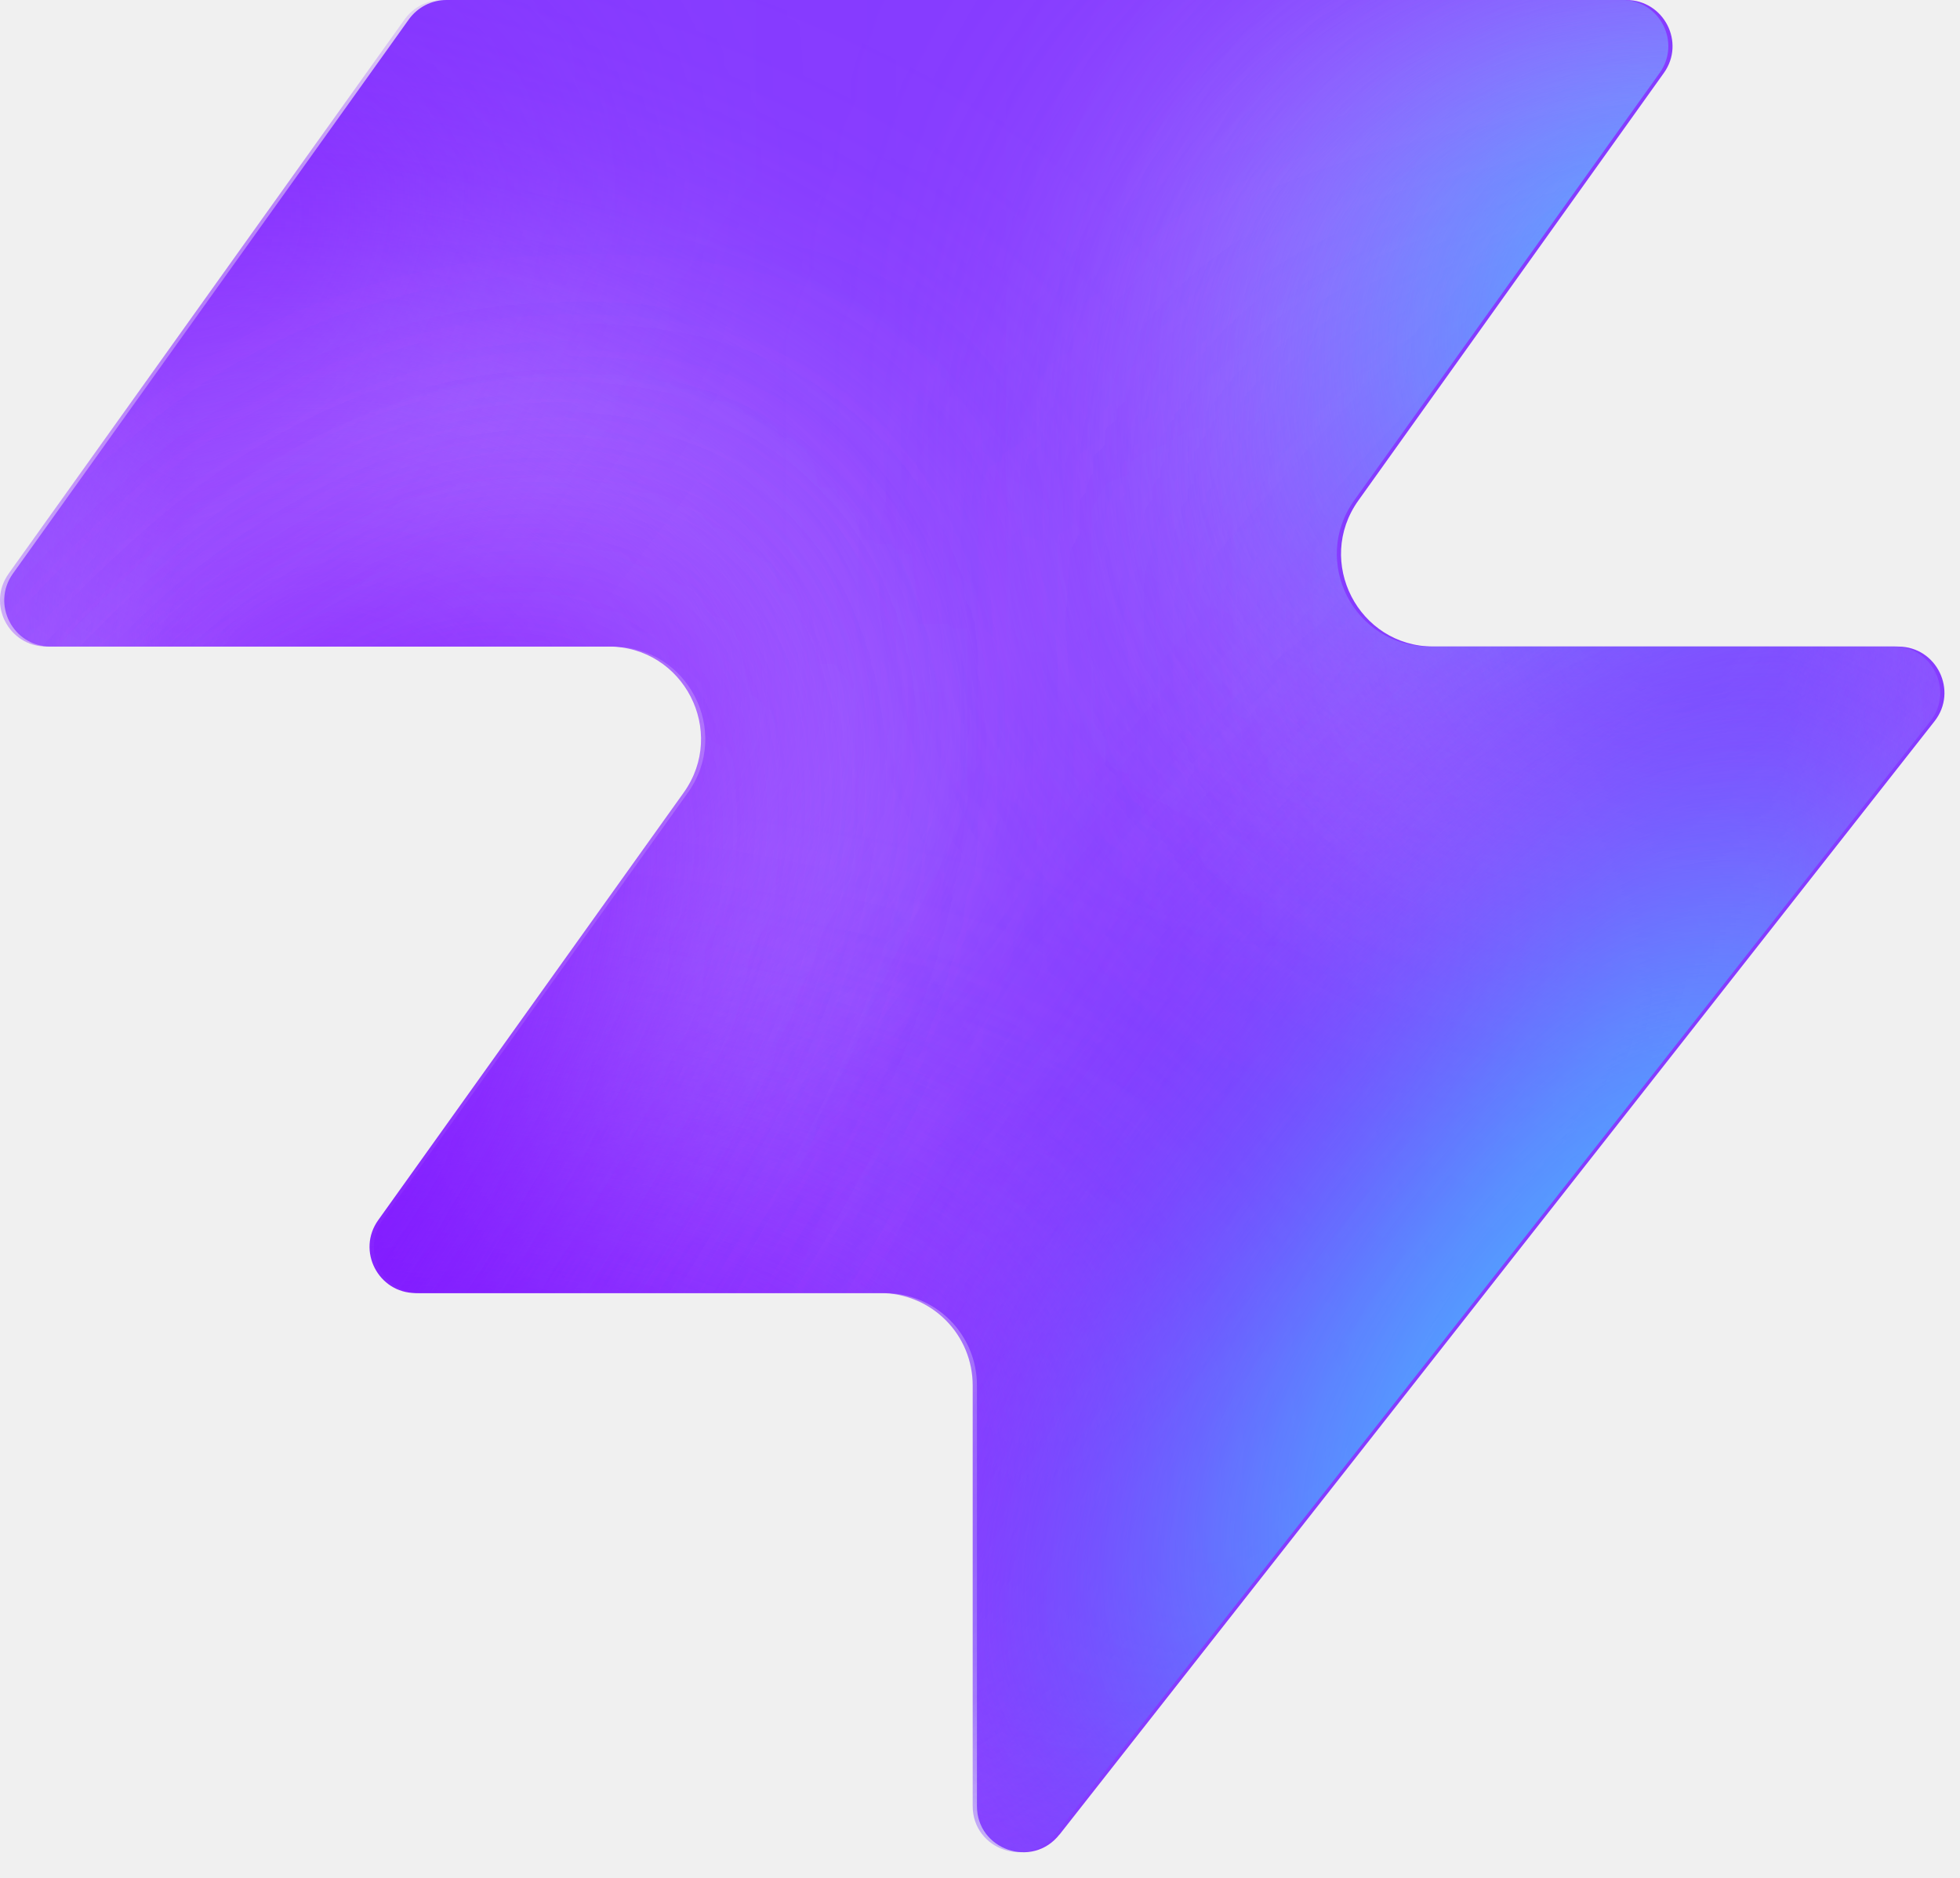
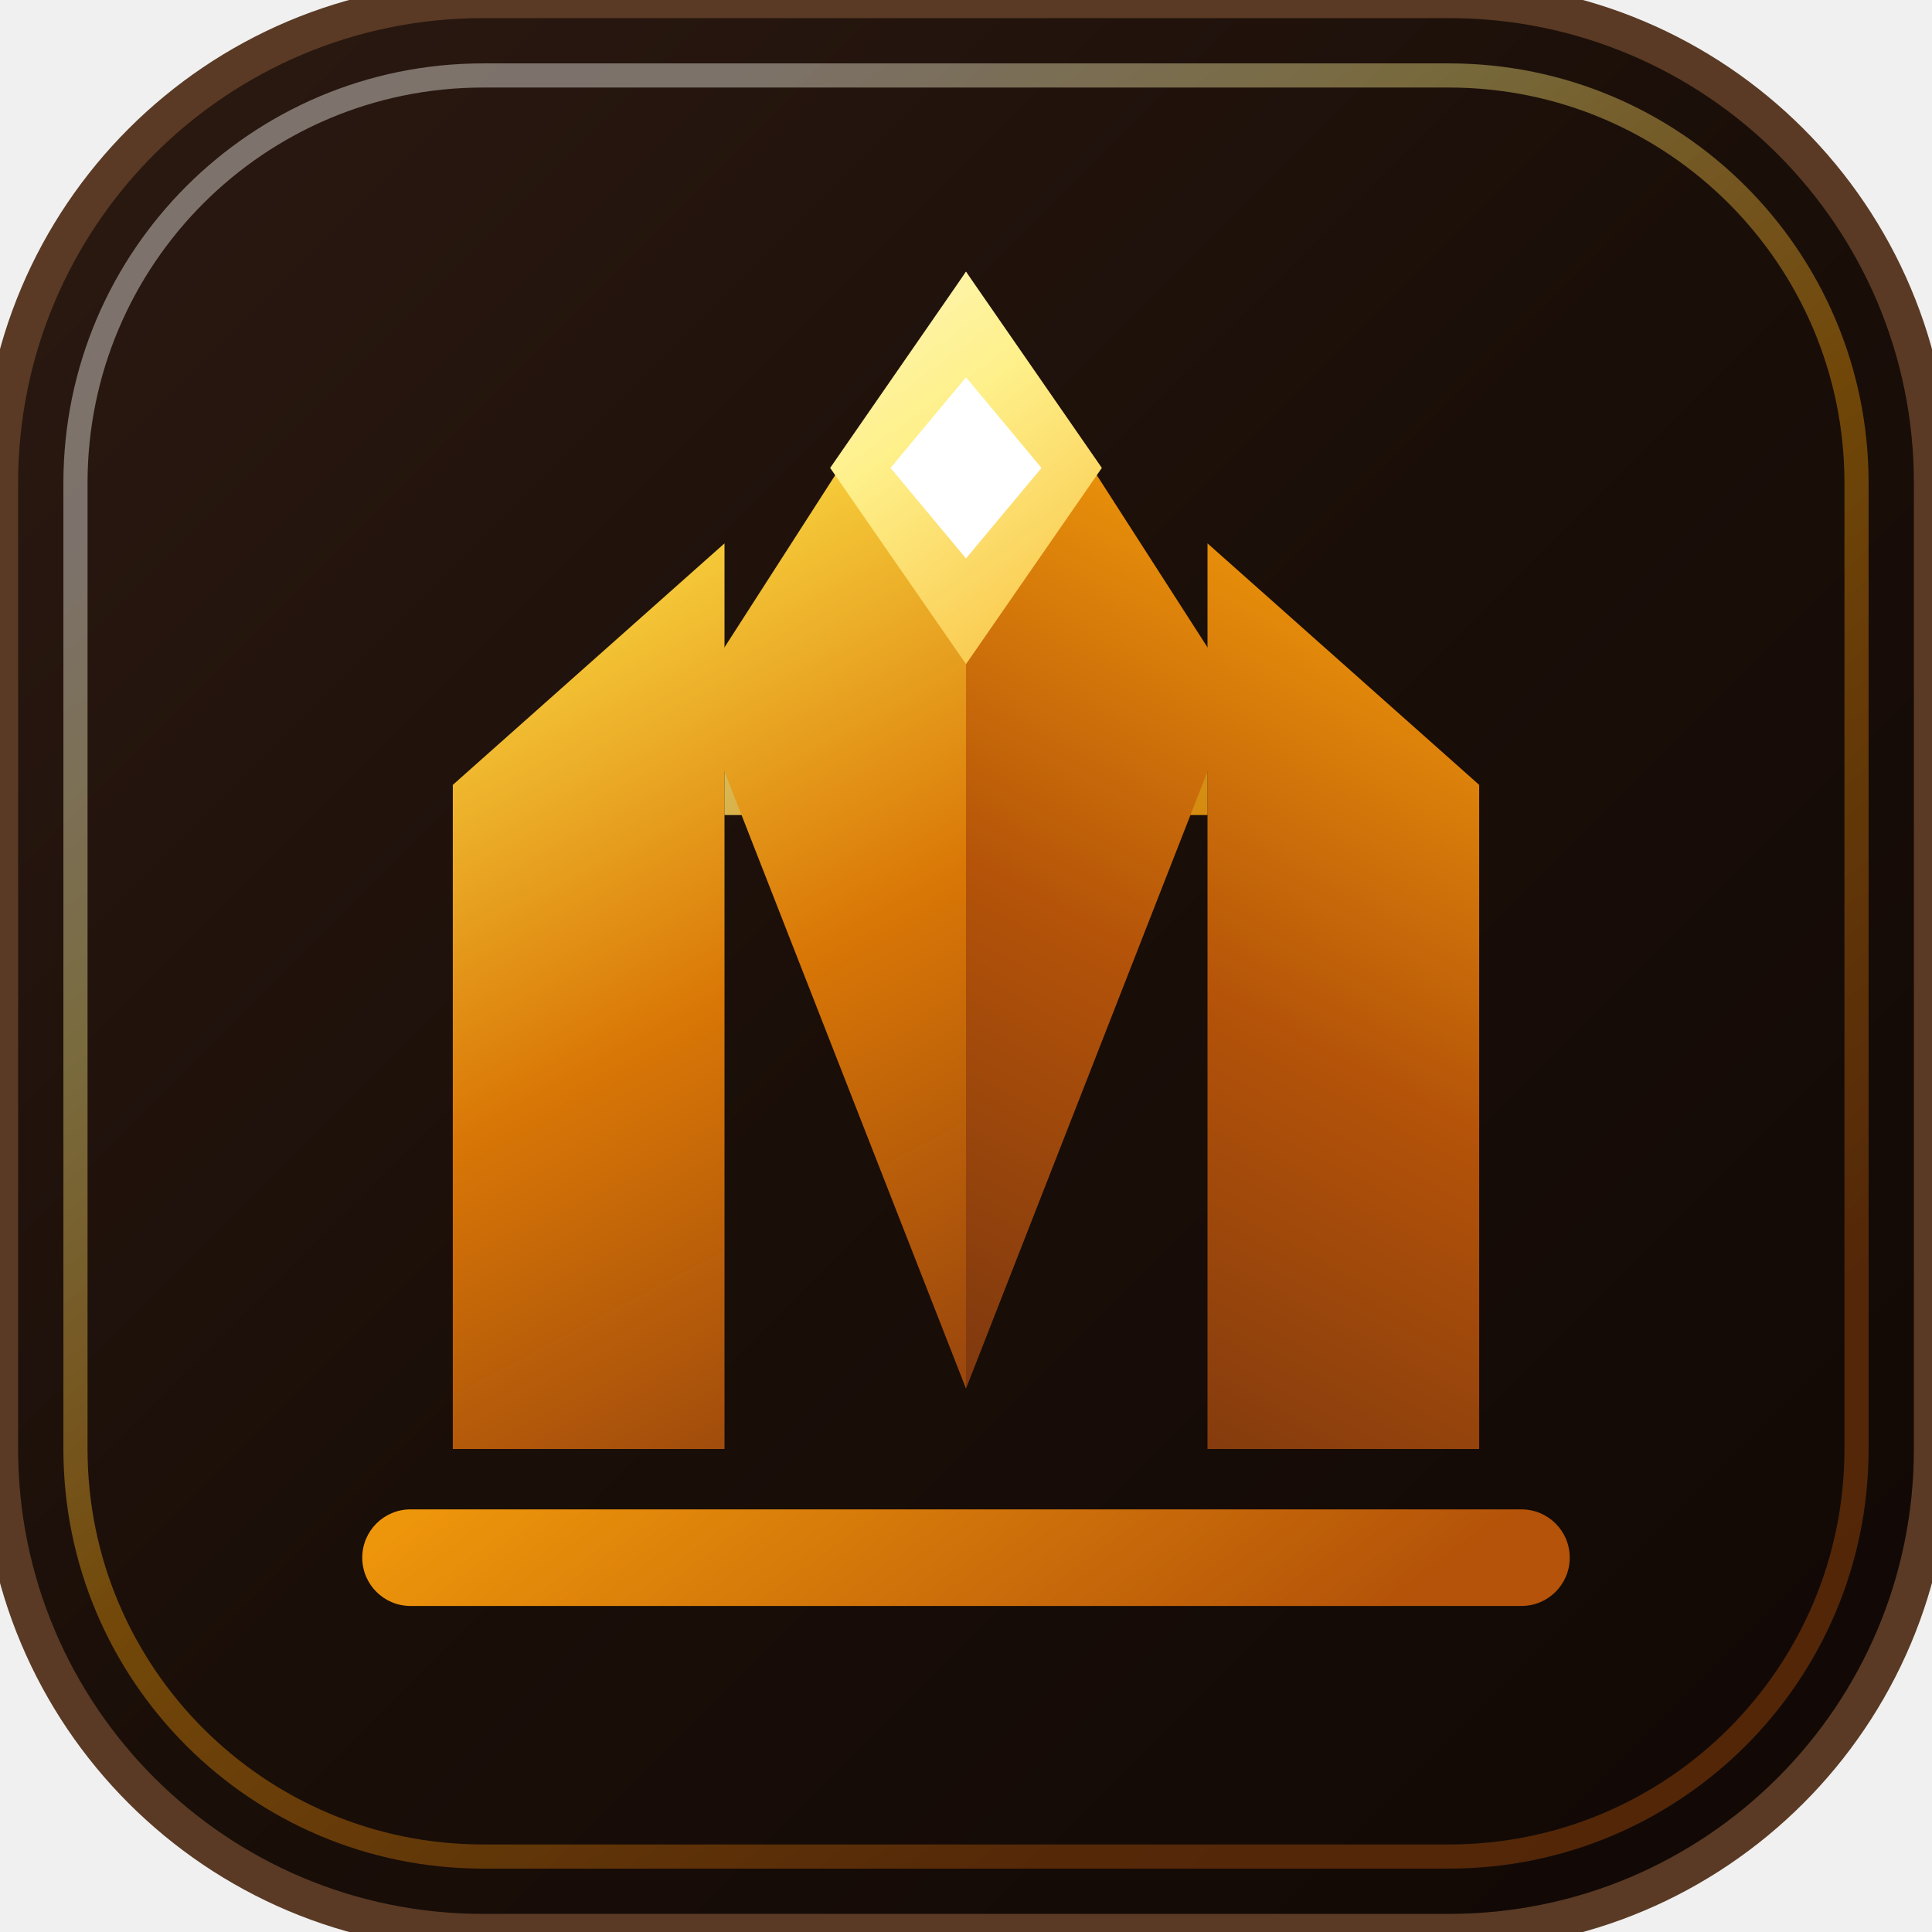
- <svg xmlns="http://www.w3.org/2000/svg" width="48" height="46" fill="none" viewBox="0 0 48 46">
-   <path fill="#863bff" d="M25.946 44.938c-.664.845-2.021.375-2.021-.698V33.937a2.26 2.26 0 0 0-2.262-2.262H10.287c-.92 0-1.456-1.04-.92-1.788l7.48-10.471c1.07-1.497 0-3.578-1.842-3.578H1.237c-.92 0-1.456-1.04-.92-1.788L10.013.474c.214-.297.556-.474.92-.474h28.894c.92 0 1.456 1.04.92 1.788l-7.48 10.471c-1.07 1.498 0 3.579 1.842 3.579h11.377c.943 0 1.473 1.088.89 1.83L25.947 44.94z" style="fill:#863bff;fill:color(display-p3 .525 .23 1);fill-opacity:1" />
-   <mask id="a" width="48" height="46" x="0" y="0" maskUnits="userSpaceOnUse" style="mask-type:alpha">
-     <path fill="#000" d="M25.842 44.938c-.664.844-2.021.375-2.021-.698V33.937a2.26 2.26 0 0 0-2.262-2.262H10.183c-.92 0-1.456-1.04-.92-1.788l7.48-10.471c1.07-1.498 0-3.579-1.842-3.579H1.133c-.92 0-1.456-1.04-.92-1.787L9.91.473c.214-.297.556-.474.92-.474h28.894c.92 0 1.456 1.04.92 1.788l-7.48 10.471c-1.07 1.498 0 3.578 1.842 3.578h11.377c.943 0 1.473 1.088.89 1.832L25.843 44.94z" style="fill:#000;fill-opacity:1" />
-   </mask>
-   <g mask="url(#a)">
-     <g filter="url(#b)">
-       <ellipse cx="5.508" cy="14.704" fill="#ede6ff" rx="5.508" ry="14.704" style="fill:#ede6ff;fill:color(display-p3 .927 .903 1);fill-opacity:1" transform="matrix(.00324 1 1 -.00324 -4.47 31.516)" />
-     </g>
-     <g filter="url(#c)">
-       <ellipse cx="10.399" cy="29.851" fill="#ede6ff" rx="10.399" ry="29.851" style="fill:#ede6ff;fill:color(display-p3 .927 .903 1);fill-opacity:1" transform="matrix(.00324 1 1 -.00324 -39.328 7.883)" />
-     </g>
-     <g filter="url(#d)">
-       <ellipse cx="5.508" cy="30.487" fill="#7e14ff" rx="5.508" ry="30.487" style="fill:#7e14ff;fill:color(display-p3 .492 .077 1);fill-opacity:1" transform="rotate(89.814 -25.913 -14.639)scale(1 -1)" />
-     </g>
-     <g filter="url(#e)">
-       <ellipse cx="5.508" cy="30.599" fill="#7e14ff" rx="5.508" ry="30.599" style="fill:#7e14ff;fill:color(display-p3 .492 .077 1);fill-opacity:1" transform="rotate(89.814 -32.644 -3.334)scale(1 -1)" />
-     </g>
-     <g filter="url(#f)">
-       <ellipse cx="5.508" cy="30.599" fill="#7e14ff" rx="5.508" ry="30.599" style="fill:#7e14ff;fill:color(display-p3 .492 .077 1);fill-opacity:1" transform="matrix(.00324 1 1 -.00324 -34.34 30.47)" />
-     </g>
-     <g filter="url(#g)">
-       <ellipse cx="14.072" cy="22.078" fill="#ede6ff" rx="14.072" ry="22.078" style="fill:#ede6ff;fill:color(display-p3 .927 .903 1);fill-opacity:1" transform="rotate(93.35 24.506 48.493)scale(-1 1)" />
-     </g>
-     <g filter="url(#h)">
-       <ellipse cx="3.47" cy="21.501" fill="#7e14ff" rx="3.47" ry="21.501" style="fill:#7e14ff;fill:color(display-p3 .492 .077 1);fill-opacity:1" transform="rotate(89.009 28.708 47.59)scale(-1 1)" />
-     </g>
-     <g filter="url(#i)">
-       <ellipse cx="3.47" cy="21.501" fill="#7e14ff" rx="3.47" ry="21.501" style="fill:#7e14ff;fill:color(display-p3 .492 .077 1);fill-opacity:1" transform="rotate(89.009 28.708 47.59)scale(-1 1)" />
-     </g>
-     <g filter="url(#j)">
-       <ellipse cx=".387" cy="8.972" fill="#7e14ff" rx="4.407" ry="29.108" style="fill:#7e14ff;fill:color(display-p3 .492 .077 1);fill-opacity:1" transform="rotate(39.51 .387 8.972)" />
-     </g>
-     <g filter="url(#k)">
-       <ellipse cx="47.523" cy="-6.092" fill="#7e14ff" rx="4.407" ry="29.108" style="fill:#7e14ff;fill:color(display-p3 .492 .077 1);fill-opacity:1" transform="rotate(37.892 47.523 -6.092)" />
-     </g>
-     <g filter="url(#l)">
-       <ellipse cx="41.412" cy="6.333" fill="#47bfff" rx="5.971" ry="9.665" style="fill:#47bfff;fill:color(display-p3 .28 .748 1);fill-opacity:1" transform="rotate(37.892 41.412 6.333)" />
-     </g>
-     <g filter="url(#m)">
-       <ellipse cx="-1.879" cy="38.332" fill="#7e14ff" rx="4.407" ry="29.108" style="fill:#7e14ff;fill:color(display-p3 .492 .077 1);fill-opacity:1" transform="rotate(37.892 -1.88 38.332)" />
-     </g>
-     <g filter="url(#n)">
-       <ellipse cx="-1.879" cy="38.332" fill="#7e14ff" rx="4.407" ry="29.108" style="fill:#7e14ff;fill:color(display-p3 .492 .077 1);fill-opacity:1" transform="rotate(37.892 -1.88 38.332)" />
-     </g>
-     <g filter="url(#o)">
-       <ellipse cx="35.651" cy="29.907" fill="#7e14ff" rx="4.407" ry="29.108" style="fill:#7e14ff;fill:color(display-p3 .492 .077 1);fill-opacity:1" transform="rotate(37.892 35.651 29.907)" />
-     </g>
-     <g filter="url(#p)">
-       <ellipse cx="38.418" cy="32.4" fill="#47bfff" rx="5.971" ry="15.297" style="fill:#47bfff;fill:color(display-p3 .28 .748 1);fill-opacity:1" transform="rotate(37.892 38.418 32.4)" />
-     </g>
-   </g>
+ <svg xmlns="http://www.w3.org/2000/svg" viewBox="0 0 64 64" role="img" aria-label="Heartgold Inc.">
  <defs>
-     <filter id="b" width="60.045" height="41.654" x="-19.77" y="16.149" color-interpolation-filters="sRGB" filterUnits="userSpaceOnUse">
-       <feFlood flood-opacity="0" result="BackgroundImageFix" />
-       <feBlend in="SourceGraphic" in2="BackgroundImageFix" result="shape" />
-       <feGaussianBlur result="effect1_foregroundBlur_2002_17158" stdDeviation="7.659" />
-     </filter>
-     <filter id="c" width="90.34" height="51.437" x="-54.613" y="-7.533" color-interpolation-filters="sRGB" filterUnits="userSpaceOnUse">
-       <feFlood flood-opacity="0" result="BackgroundImageFix" />
-       <feBlend in="SourceGraphic" in2="BackgroundImageFix" result="shape" />
-       <feGaussianBlur result="effect1_foregroundBlur_2002_17158" stdDeviation="7.659" />
-     </filter>
-     <filter id="d" width="79.355" height="29.4" x="-49.64" y="2.03" color-interpolation-filters="sRGB" filterUnits="userSpaceOnUse">
-       <feFlood flood-opacity="0" result="BackgroundImageFix" />
-       <feBlend in="SourceGraphic" in2="BackgroundImageFix" result="shape" />
-       <feGaussianBlur result="effect1_foregroundBlur_2002_17158" stdDeviation="4.596" />
-     </filter>
-     <filter id="e" width="79.579" height="29.4" x="-45.045" y="20.029" color-interpolation-filters="sRGB" filterUnits="userSpaceOnUse">
-       <feFlood flood-opacity="0" result="BackgroundImageFix" />
-       <feBlend in="SourceGraphic" in2="BackgroundImageFix" result="shape" />
-       <feGaussianBlur result="effect1_foregroundBlur_2002_17158" stdDeviation="4.596" />
-     </filter>
-     <filter id="f" width="79.579" height="29.4" x="-43.513" y="21.178" color-interpolation-filters="sRGB" filterUnits="userSpaceOnUse">
-       <feFlood flood-opacity="0" result="BackgroundImageFix" />
-       <feBlend in="SourceGraphic" in2="BackgroundImageFix" result="shape" />
-       <feGaussianBlur result="effect1_foregroundBlur_2002_17158" stdDeviation="4.596" />
-     </filter>
-     <filter id="g" width="74.749" height="58.852" x="15.756" y="-17.901" color-interpolation-filters="sRGB" filterUnits="userSpaceOnUse">
-       <feFlood flood-opacity="0" result="BackgroundImageFix" />
-       <feBlend in="SourceGraphic" in2="BackgroundImageFix" result="shape" />
-       <feGaussianBlur result="effect1_foregroundBlur_2002_17158" stdDeviation="7.659" />
-     </filter>
-     <filter id="h" width="61.377" height="25.362" x="23.548" y="2.284" color-interpolation-filters="sRGB" filterUnits="userSpaceOnUse">
-       <feFlood flood-opacity="0" result="BackgroundImageFix" />
-       <feBlend in="SourceGraphic" in2="BackgroundImageFix" result="shape" />
-       <feGaussianBlur result="effect1_foregroundBlur_2002_17158" stdDeviation="4.596" />
-     </filter>
-     <filter id="i" width="61.377" height="25.362" x="23.548" y="2.284" color-interpolation-filters="sRGB" filterUnits="userSpaceOnUse">
-       <feFlood flood-opacity="0" result="BackgroundImageFix" />
-       <feBlend in="SourceGraphic" in2="BackgroundImageFix" result="shape" />
-       <feGaussianBlur result="effect1_foregroundBlur_2002_17158" stdDeviation="4.596" />
-     </filter>
-     <filter id="j" width="56.045" height="63.649" x="-27.636" y="-22.853" color-interpolation-filters="sRGB" filterUnits="userSpaceOnUse">
-       <feFlood flood-opacity="0" result="BackgroundImageFix" />
-       <feBlend in="SourceGraphic" in2="BackgroundImageFix" result="shape" />
-       <feGaussianBlur result="effect1_foregroundBlur_2002_17158" stdDeviation="4.596" />
-     </filter>
-     <filter id="k" width="54.814" height="64.646" x="20.116" y="-38.415" color-interpolation-filters="sRGB" filterUnits="userSpaceOnUse">
-       <feFlood flood-opacity="0" result="BackgroundImageFix" />
-       <feBlend in="SourceGraphic" in2="BackgroundImageFix" result="shape" />
-       <feGaussianBlur result="effect1_foregroundBlur_2002_17158" stdDeviation="4.596" />
-     </filter>
-     <filter id="l" width="33.541" height="35.313" x="24.641" y="-11.323" color-interpolation-filters="sRGB" filterUnits="userSpaceOnUse">
-       <feFlood flood-opacity="0" result="BackgroundImageFix" />
-       <feBlend in="SourceGraphic" in2="BackgroundImageFix" result="shape" />
-       <feGaussianBlur result="effect1_foregroundBlur_2002_17158" stdDeviation="4.596" />
-     </filter>
-     <filter id="m" width="54.814" height="64.646" x="-29.286" y="6.009" color-interpolation-filters="sRGB" filterUnits="userSpaceOnUse">
-       <feFlood flood-opacity="0" result="BackgroundImageFix" />
-       <feBlend in="SourceGraphic" in2="BackgroundImageFix" result="shape" />
-       <feGaussianBlur result="effect1_foregroundBlur_2002_17158" stdDeviation="4.596" />
-     </filter>
-     <filter id="n" width="54.814" height="64.646" x="-29.286" y="6.009" color-interpolation-filters="sRGB" filterUnits="userSpaceOnUse">
-       <feFlood flood-opacity="0" result="BackgroundImageFix" />
-       <feBlend in="SourceGraphic" in2="BackgroundImageFix" result="shape" />
-       <feGaussianBlur result="effect1_foregroundBlur_2002_17158" stdDeviation="4.596" />
-     </filter>
-     <filter id="o" width="54.814" height="64.646" x="8.244" y="-2.416" color-interpolation-filters="sRGB" filterUnits="userSpaceOnUse">
-       <feFlood flood-opacity="0" result="BackgroundImageFix" />
-       <feBlend in="SourceGraphic" in2="BackgroundImageFix" result="shape" />
-       <feGaussianBlur result="effect1_foregroundBlur_2002_17158" stdDeviation="4.596" />
-     </filter>
-     <filter id="p" width="39.409" height="43.623" x="18.713" y="10.588" color-interpolation-filters="sRGB" filterUnits="userSpaceOnUse">
-       <feFlood flood-opacity="0" result="BackgroundImageFix" />
-       <feBlend in="SourceGraphic" in2="BackgroundImageFix" result="shape" />
-       <feGaussianBlur result="effect1_foregroundBlur_2002_17158" stdDeviation="4.596" />
-     </filter>
+     <linearGradient id="hg-gold-shine" x1="16" y1="8" x2="48" y2="52" gradientUnits="userSpaceOnUse">
+       <stop offset="0%" stop-color="#fffdf6" />
+       <stop offset="25%" stop-color="#fef08a" />
+       <stop offset="55%" stop-color="#f59e0b" />
+       <stop offset="100%" stop-color="#b45309" />
+     </linearGradient>
+     <linearGradient id="hg-gold-facet-l" x1="16" y1="18" x2="32" y2="48" gradientUnits="userSpaceOnUse">
+       <stop offset="0%" stop-color="#fde047" />
+       <stop offset="50%" stop-color="#d97706" />
+       <stop offset="100%" stop-color="#92400e" />
+     </linearGradient>
+     <linearGradient id="hg-gold-facet-r" x1="48" y1="18" x2="32" y2="48" gradientUnits="userSpaceOnUse">
+       <stop offset="0%" stop-color="#f59e0b" />
+       <stop offset="50%" stop-color="#b45309" />
+       <stop offset="100%" stop-color="#78350f" />
+     </linearGradient>
+     <linearGradient id="hg-container" x1="0" y1="0" x2="64" y2="64" gradientUnits="userSpaceOnUse">
+       <stop offset="0%" stop-color="#2c1a12" />
+       <stop offset="50%" stop-color="#1a0e08" />
+       <stop offset="100%" stop-color="#100805" />
+     </linearGradient>
  </defs>
+   <rect width="64" height="64" rx="16" fill="url(#hg-container)" stroke="#5a3a24" stroke-width="1.2" />
+   <rect x="2.5" y="2.5" width="59" height="59" rx="13.5" fill="none" stroke="url(#hg-gold-shine)" stroke-width="0.8" stroke-opacity="0.4" />
+   <path d="M15 48V26L24 18V48H15Z" fill="url(#hg-gold-facet-l)" />
+   <path d="M49 48V26L40 18V48H49Z" fill="url(#hg-gold-facet-r)" />
+   <path d="M24 23H40V27H24V23Z" fill="url(#hg-gold-shine)" fill-opacity="0.85" />
+   <path d="M32 9L23 23L32 46V9Z" fill="url(#hg-gold-facet-l)" />
+   <path d="M32 9L41 23L32 46V9Z" fill="url(#hg-gold-facet-r)" />
+   <path d="M32 9L36.5 15.5L32 22L27.5 15.5L32 9Z" fill="url(#hg-gold-shine)" />
+   <path d="M32 12.5L34.5 15.5L32 18.5L29.5 15.5L32 12.5Z" fill="#ffffff" />
+   <rect x="12" y="50" width="40" height="3.2" rx="1.6" fill="url(#hg-gold-shine)" />
</svg>
